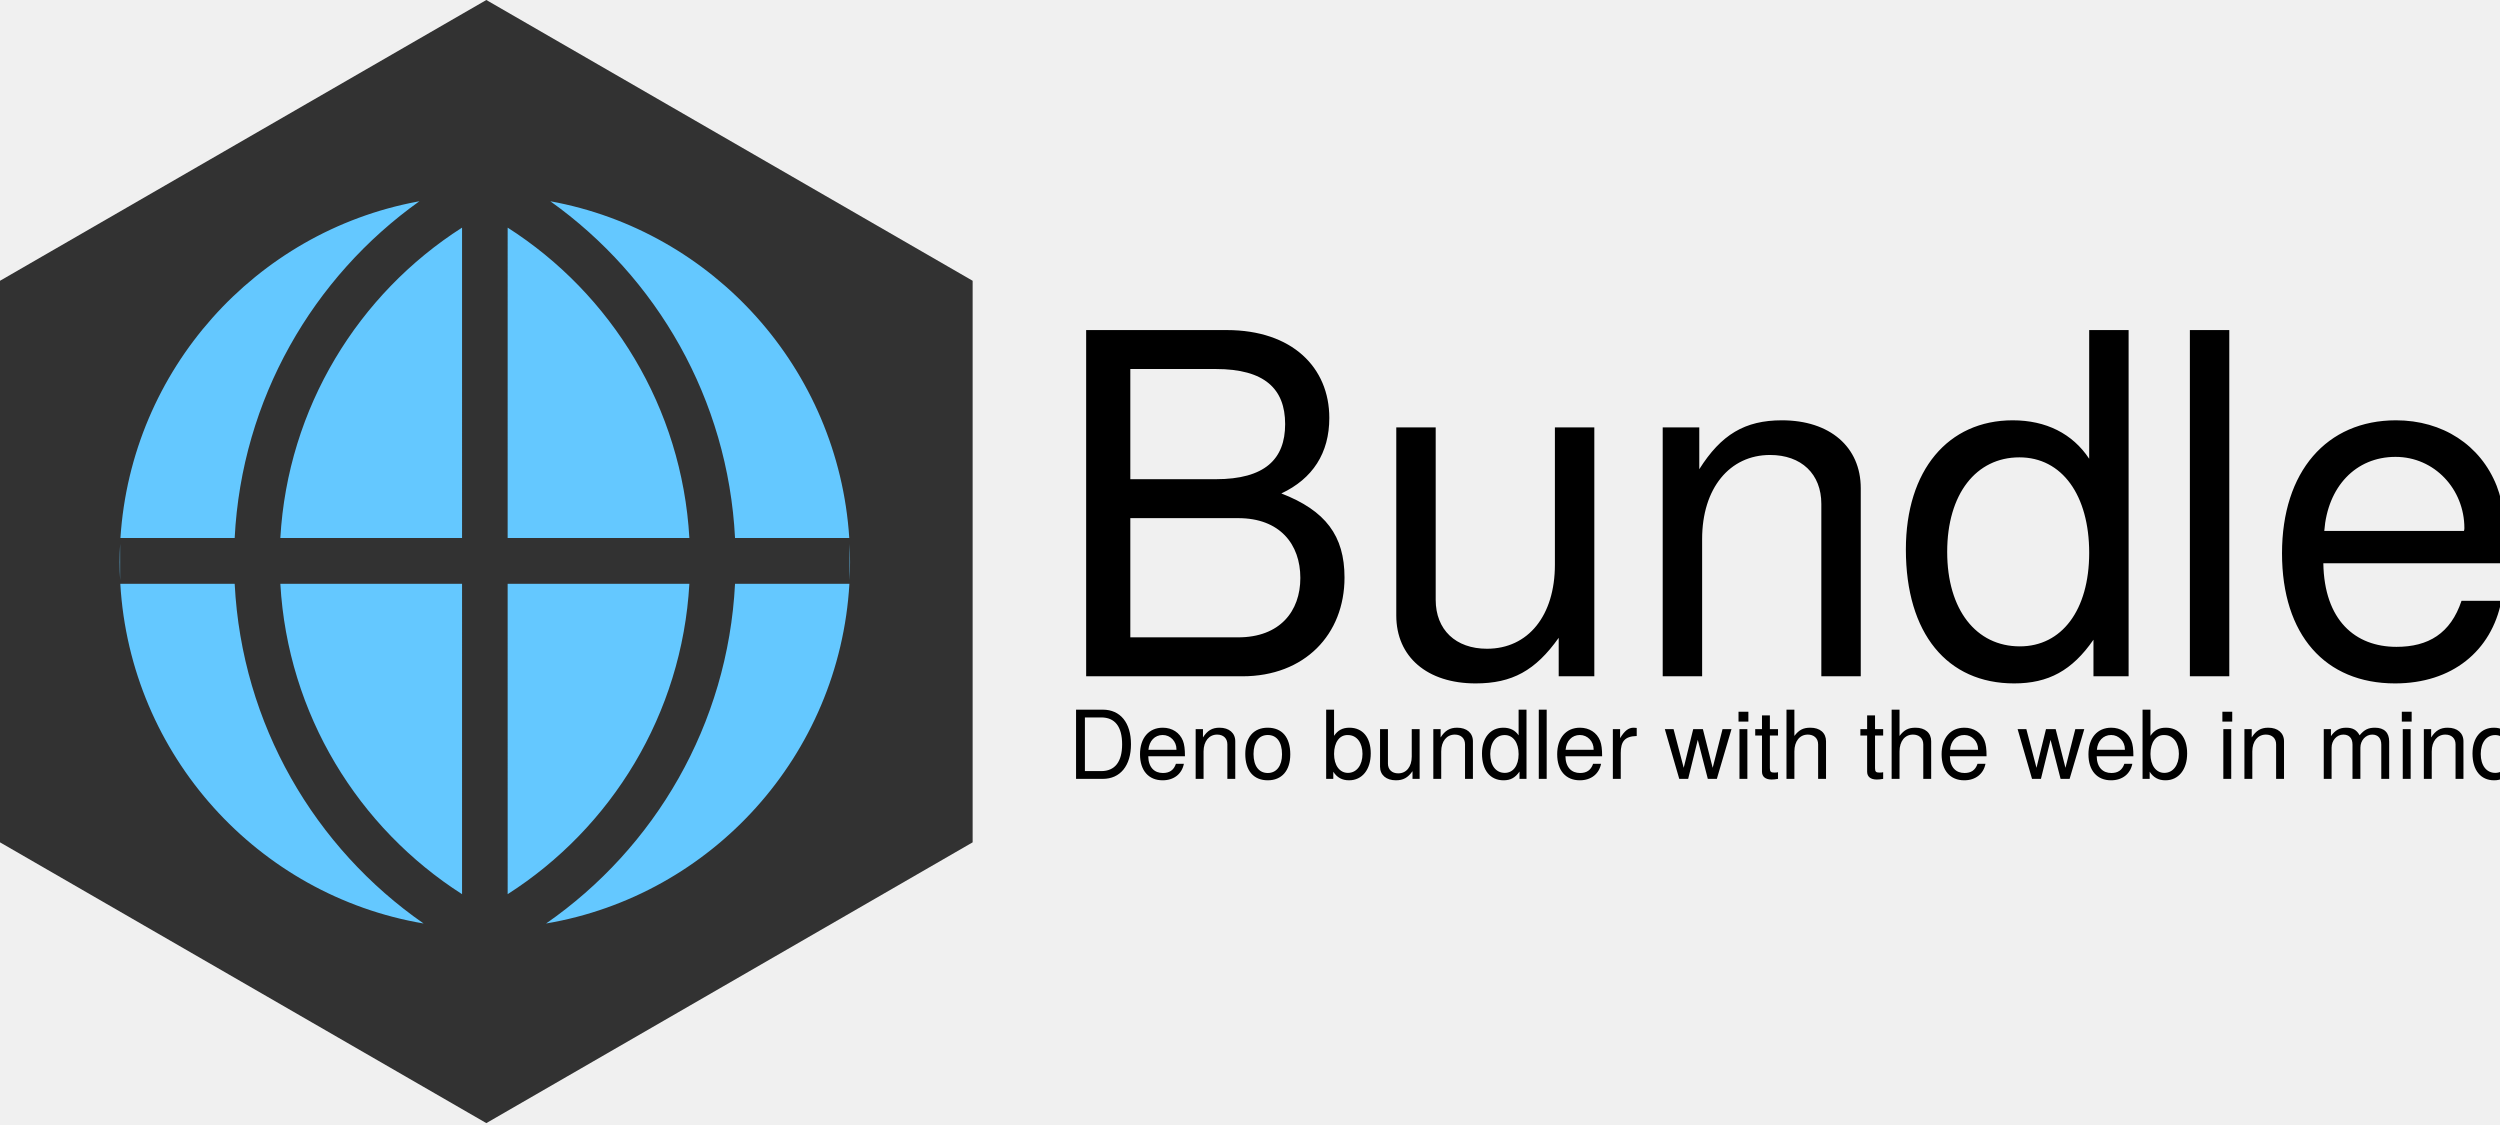
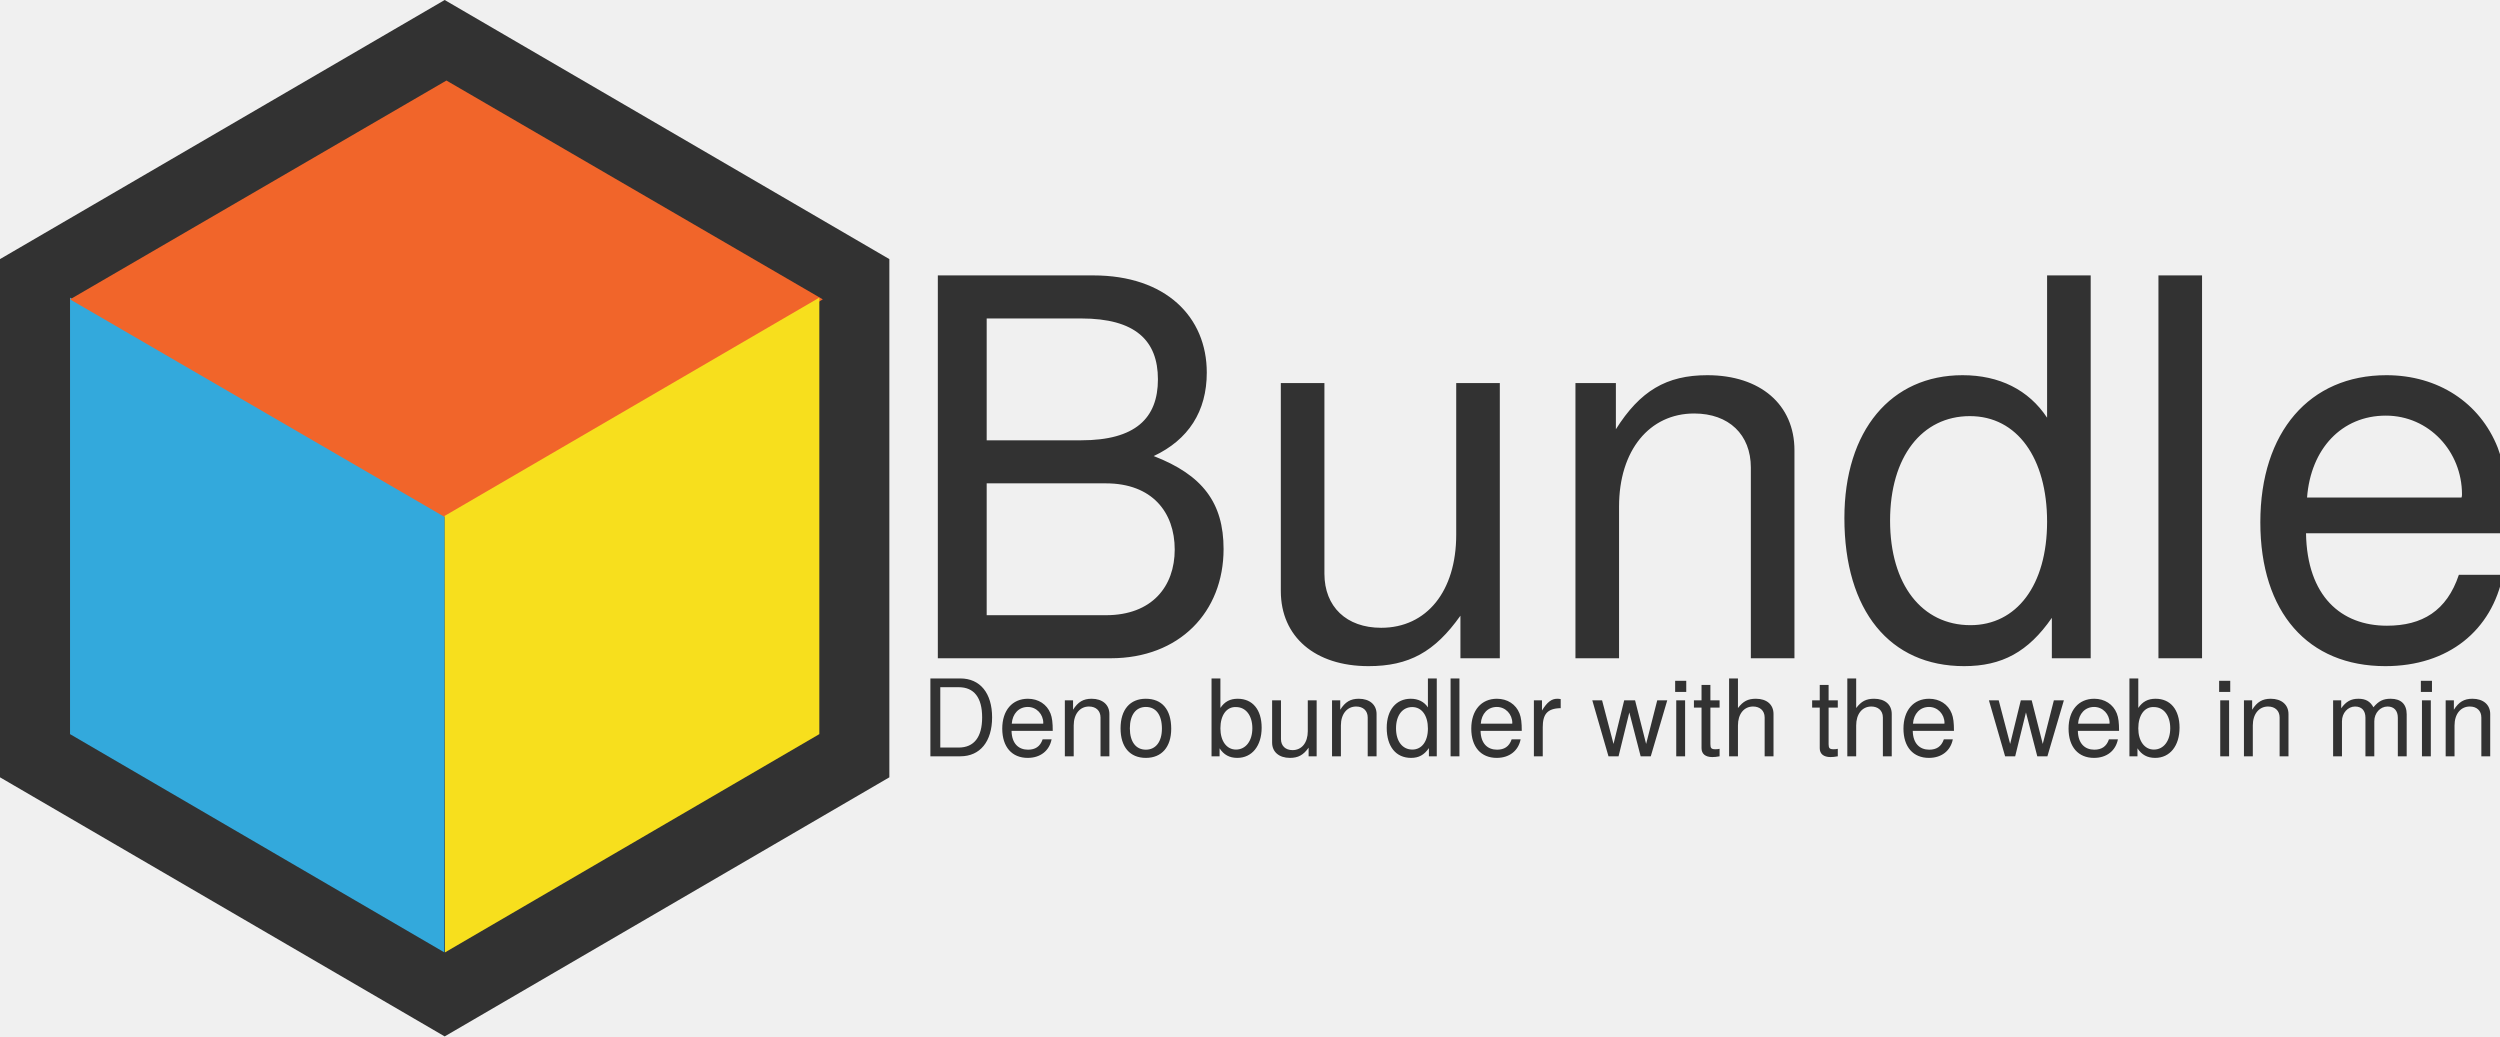
- <svg xmlns="http://www.w3.org/2000/svg" xmlns:xlink="http://www.w3.org/1999/xlink" width="658px" height="296px" viewBox="0 0 658 296" version="1.1">
+ <svg xmlns="http://www.w3.org/2000/svg" xmlns:xlink="http://www.w3.org/1999/xlink" width="714" height="296" viewBox="0 0 714 296">
+   <style>
+     text { fill: rgb(50, 50, 50); }
+     #border { fill: rgb(50, 50, 50); }
+     @media (prefers-color-scheme: dark) {
+         text { fill: rgb(245, 245, 245); }
+         #border { fill: rgb(245, 245, 245); }
+     }
+     </style>
  <defs>
-     <polygon id="path-1" points="275.802 147.802 201.901 275.802 54.099 275.802 -19.802 147.802 54.099 19.802 201.901 19.802" />
+     <polygon id="a" points="275 148 201 275 53 275 -21 148 53 21 201 21" />
+     <polygon id="b" points="167 125.093 104.667 232 -20 232 42.333 125" />
+     <polygon id="c" points="190 85.406 127.5 193 65 85.5 127.5 -22" />
+     <polygon id="d" points="274 231.907 149.333 232 87 125 211.667 125" />
  </defs>
-   <g id="Page-1" stroke="none" stroke-width="1" fill="none" fill-rule="evenodd">
-     <g id="Group" transform="translate(0, 0)">
-       <g transform="translate(276, 62)" fill="#000000" font-family="HelveticaNeue-UltraLight, Helvetica Neue" font-weight="200">
-         <text id="Bundler" font-size="125">
-           <tspan x="0" y="116">Bundler</tspan>
-         </text>
-         <text id="Deno-bundler-with-th" font-size="25">
-           <tspan x="5" y="143">Deno bundler with the web in mind</tspan>
-         </text>
-       </g>
-       <mask id="mask-2" fill="white">
-         <use xlink:href="#path-1" />
-       </mask>
-       <use id="Mask" fill="#323232" transform="translate(128, 147.8017) rotate(-270) translate(-128, -147.8017) " xlink:href="#path-1" />
-       <g mask="url(#mask-2)" id="Globe">
-         <g transform="translate(31.61416, 52.00455)">
-           <path d="M161.847,101.648 L191.951,101.647 C189.314,146.839 155.697,183.675 112.113,191.06 C140.715,171.206 159.957,138.727 161.847,101.648 Z M30.153,101.648 C32.043,138.727 51.284,171.205 79.884,191.061 C36.302,183.674 2.686,146.839 0.049,101.647 Z M90,101.646 L89.998,183.342 C62.725,165.913 44.128,136.017 42.171,101.648 L90,101.646 Z M102,101.646 L149.829,101.648 C147.872,136.017 129.276,165.913 102.003,183.341 L102,101.646 Z M-0,91.094 L-0,100.736 C-0.078,99.139 -0.118,97.532 -0.118,95.915 C-0.118,94.298 -0.078,92.691 -0,91.094 Z M192.001,91.112 C192.079,92.703 192.118,94.305 192.118,95.915 C192.118,97.526 192.079,99.127 192.001,100.718 L192.001,91.112 Z M191.915,89.6 L161.847,89.599 C159.981,53.003 141.214,20.888 113.228,0.968 C156.083,8.752 189.049,45.06 191.915,89.6 Z M78.772,0.968 C50.786,20.888 32.019,53.003 30.153,89.599 L0.085,89.6 C2.938,45.256 35.628,9.071 78.207,1.07 Z M89.999,7.905 L90,89.599 L42.171,89.599 C44.128,55.229 62.725,25.333 89.999,7.905 Z M102.002,7.905 C129.275,25.334 147.872,55.23 149.829,89.599 L102,89.599 Z" id="Combined-Shape" fill="#64C8FF" />
-         </g>
-       </g>
+   <g fill="none" fill-rule="evenodd">
+     <g transform="translate(256 48)" font-family="HelveticaNeue-UltraLight, Helvetica Neue" font-weight="200">
+       <text fill-rule="nonzero" font-size="150">
+         <tspan x="0" y="140">Bundler</tspan>
+       </text>
+       <text font-size="30.5">
+         <tspan x="7" y="168">Deno bundler with the web in mind</tspan>
+       </text>
    </g>
+     <use id="border" transform="rotate(90 127 148)" xlink:href="#a" />
+     <use fill="#33A9DC" transform="rotate(90 73.5 178.5)" xlink:href="#b" />
+     <use fill="#F1652A" transform="rotate(90 127.5 85.5)" xlink:href="#c" />
+     <use fill="#F7DF1D" transform="rotate(90 180.5 178.5)" xlink:href="#d" />
  </g>
</svg>
